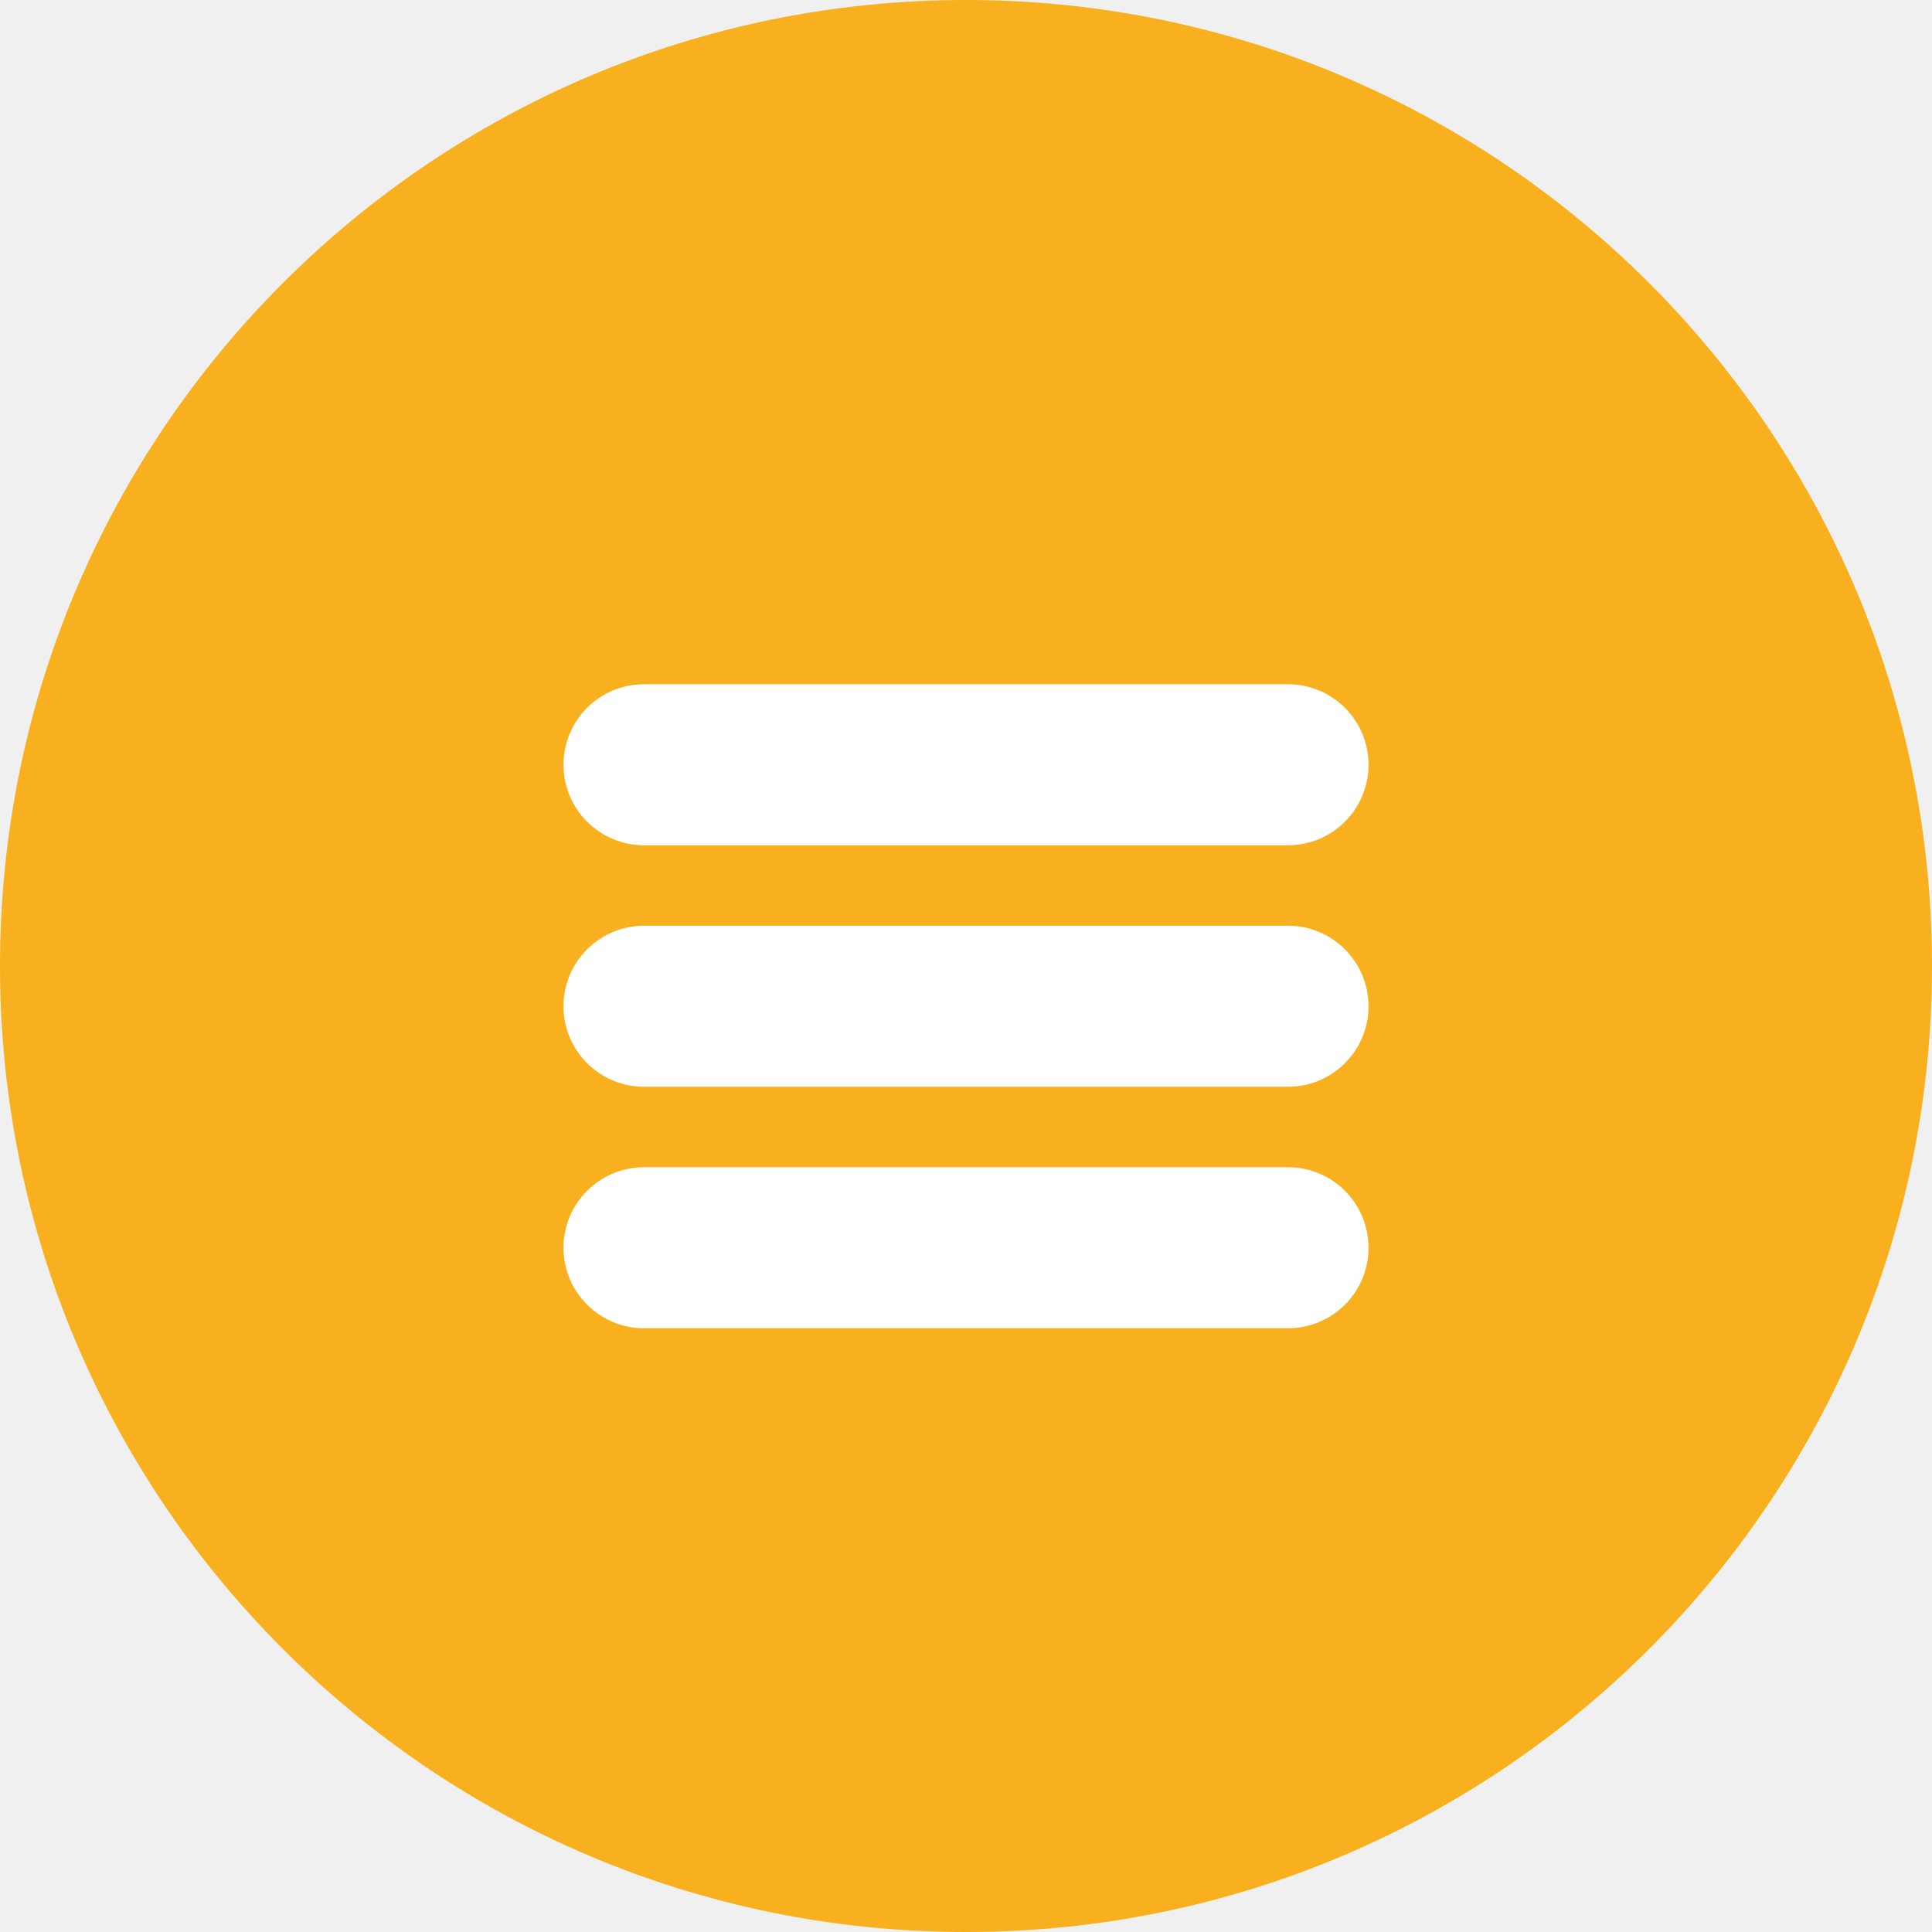
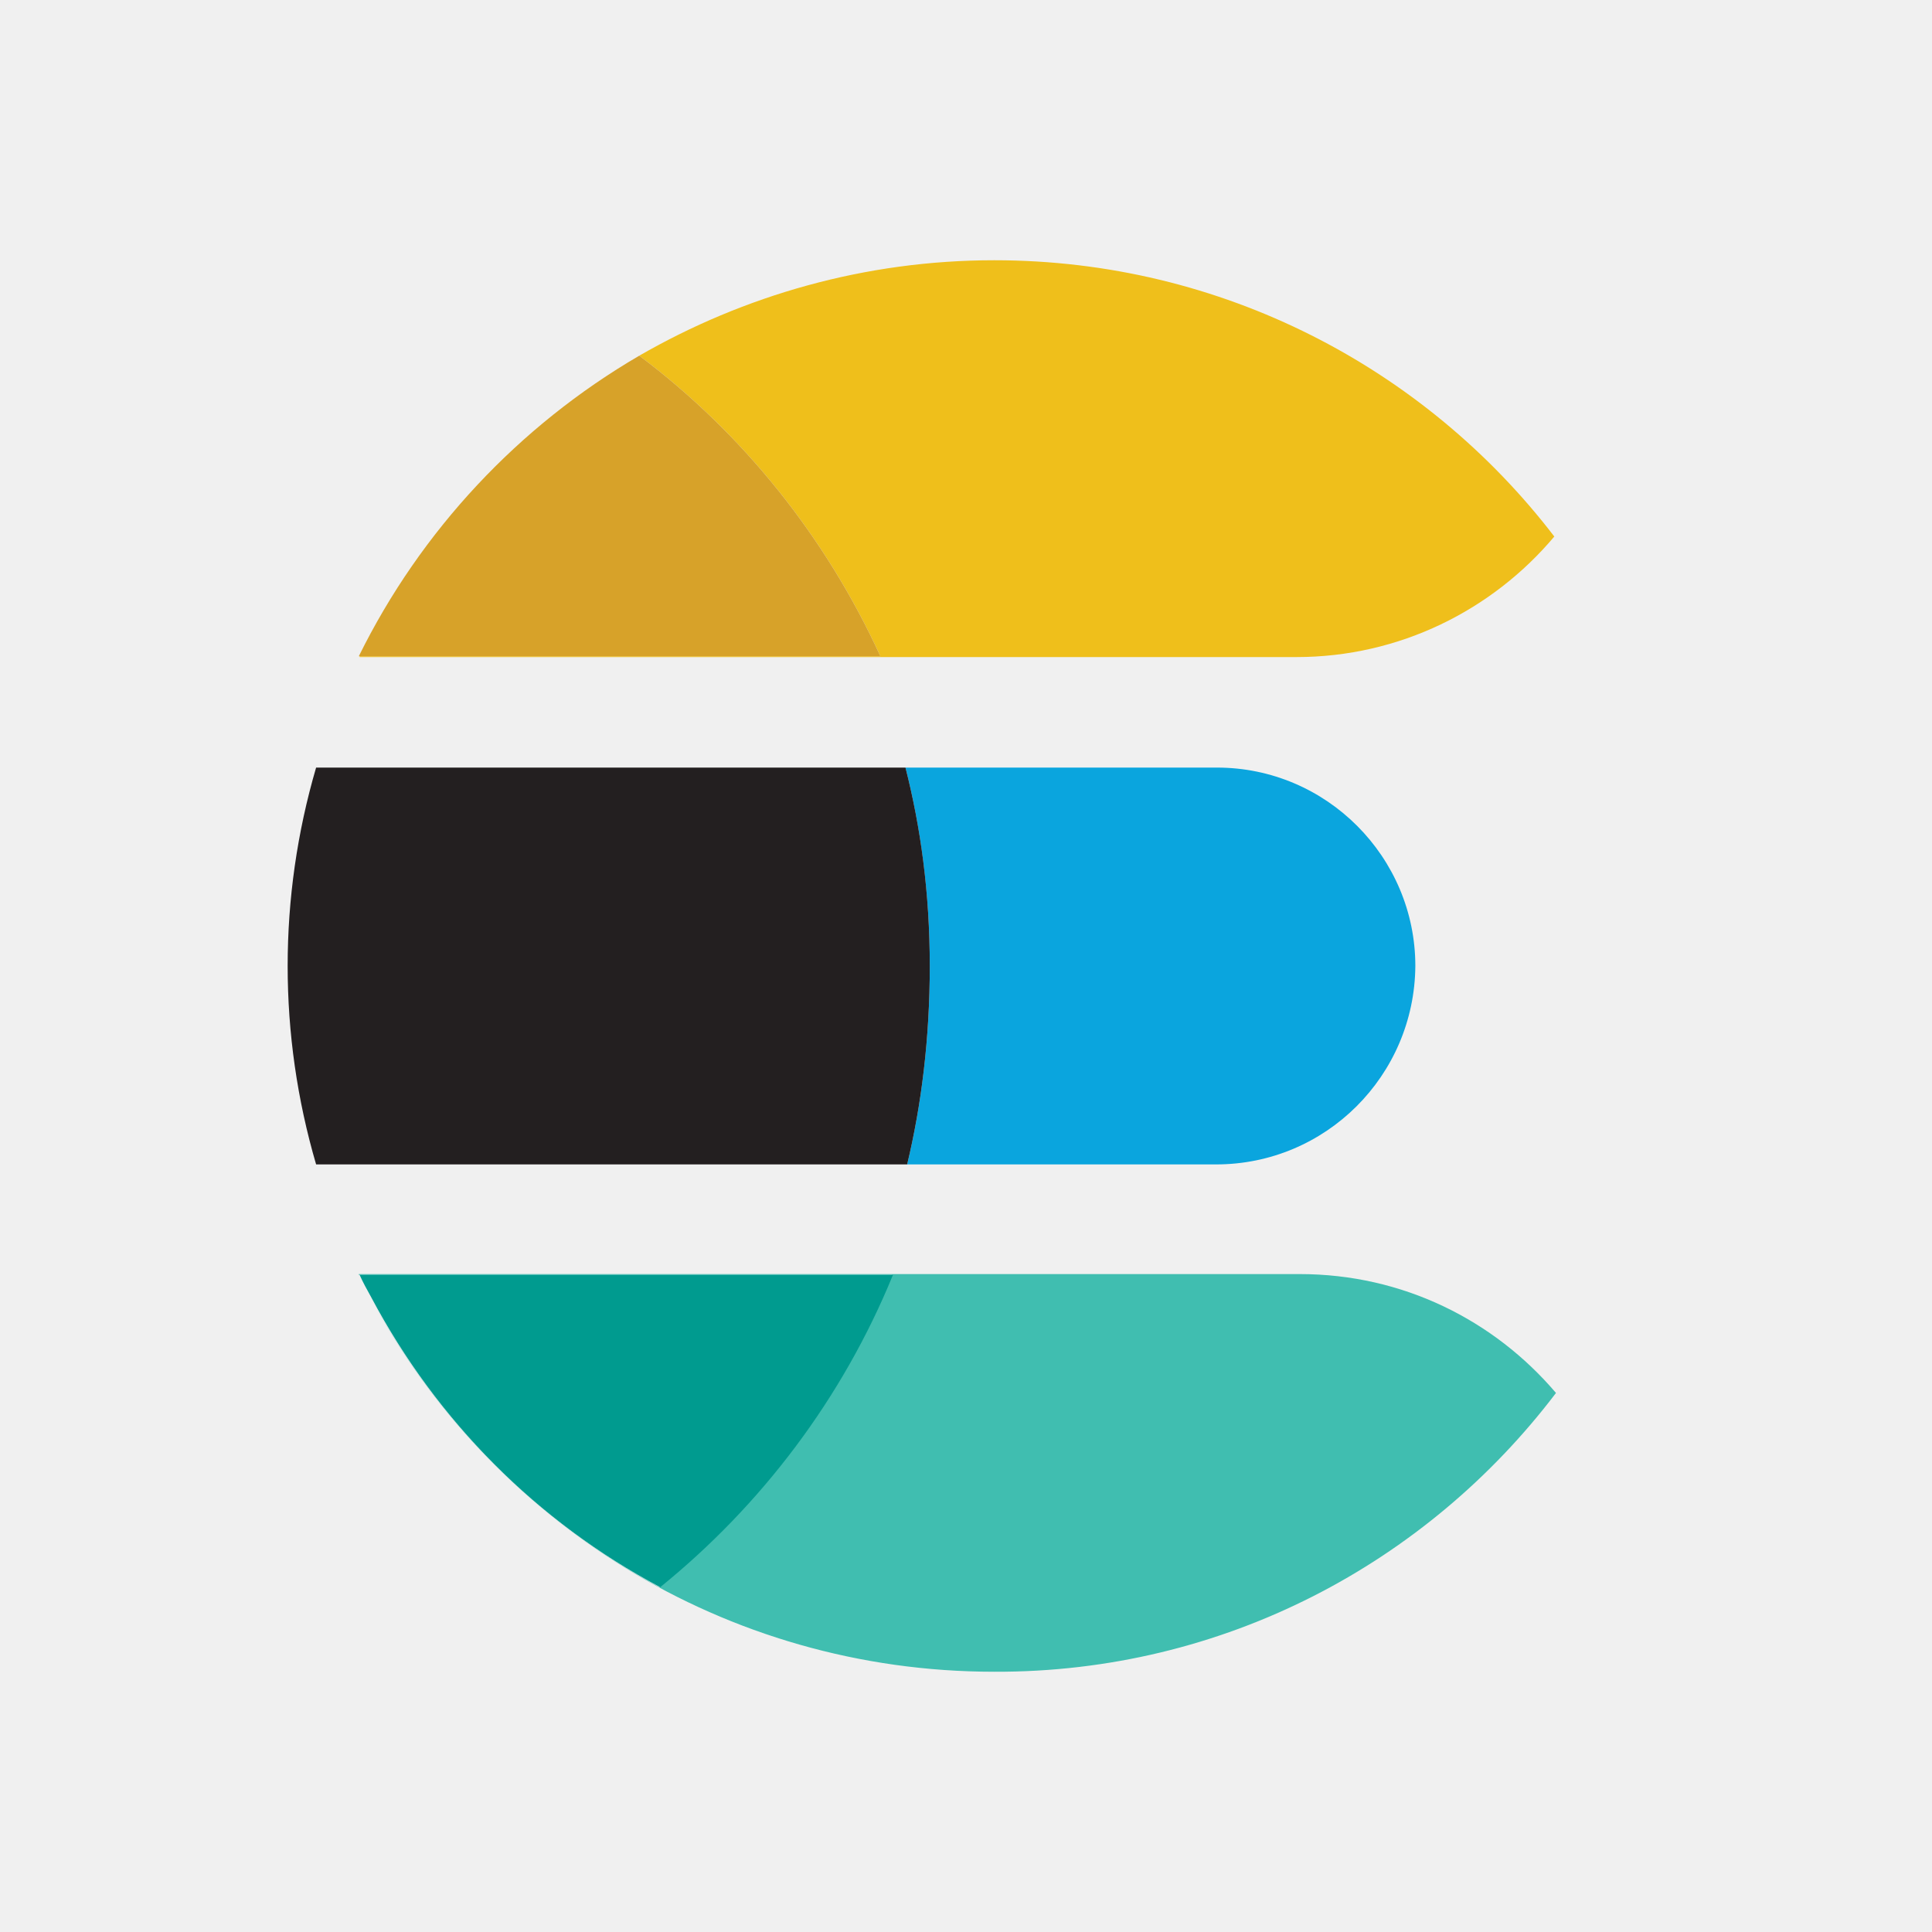
- <svg xmlns="http://www.w3.org/2000/svg" viewBox="0 0 32 32">
-   <path d="M16 32C7.164 32 0 24.836 0 16S7.164 0 16 0s16 7.164 16 16-7.164 16-16 16z" fill="#F9B01E" />
-   <path d="M10.667 22h10.667c.736 0 1.333-.597 1.333-1.333 0-.737-.597-1.334-1.333-1.334H10.667c-.736 0-1.334.597-1.334 1.334 0 .736.598 1.333 1.334 1.333zm0-4h10.667c.736 0 1.333-.597 1.333-1.333 0-.736-.597-1.334-1.333-1.334H10.667c-.736 0-1.334.598-1.334 1.334 0 .736.598 1.333 1.334 1.333zm0-4h10.667c.736 0 1.333-.597 1.333-1.333 0-.737-.597-1.334-1.333-1.334H10.667c-.736 0-1.334.597-1.334 1.334 0 .736.598 1.333 1.334 1.333z" fill="#FFF" />
+ <svg xmlns="http://www.w3.org/2000/svg" t="1755695967137" class="icon" viewBox="0 0 1314 1024" version="1.1" p-id="8226" width="200" height="200">
+   <path d="M598.765 301.323H244.602v0.569h637.151c70.035 0 133.238-31.886 175.373-81.993-87.687-114.448-226.049-187.9-380.924-187.9-87.687 0-170.249 23.915-241.423 64.911 70.605 52.954 126.975 123.558 163.985 204.412z" fill="#EFBF1B" p-id="8227" />
+   <path d="M1058.265 802.389c-42.135-49.537-104.199-80.854-174.234-80.854H244.033v0.569h362.703c-34.164 83.701-89.395 156.014-158.291 212.384-83.131-44.413-151.459-113.309-196.441-197.01 80.854 151.459 240.284 254.519 424.198 254.519 156.014 0.569 294.376-74.021 382.063-189.608z" fill="#40BEB0" p-id="8228" />
+   <path d="M616.985 646.945h210.106c74.59 0 134.946-60.356 135.516-134.946 0-74.021-60.356-134.946-134.946-134.946H615.847c10.249 40.427 16.512 85.409 16.512 134.946s-5.694 94.519-15.374 134.946z" fill="#0AA5DE" p-id="8229" />
+   <path d="M632.359 511.998c0-50.107-6.263-94.519-16.512-134.946H214.994a480.169 480.169 0 0 0 0 269.892h401.992c9.68-40.427 15.374-85.409 15.374-134.946z" fill="#231F20" p-id="8230" />
+   <path d="M434.78 96.911c-81.993 47.829-148.612 119.003-190.747 204.412H598.765c-37.011-80.854-93.38-151.459-163.985-204.412z" fill="#D7A229" p-id="8231" />
+   <path d="M449.014 934.488c68.897-55.801 124.128-128.683 158.291-212.384H244.602c2.278 5.125 5.125 10.249 7.972 15.374 44.413 83.701 112.74 152.597 196.441 197.01z" fill="#009B8F" p-id="8232" />
</svg>
